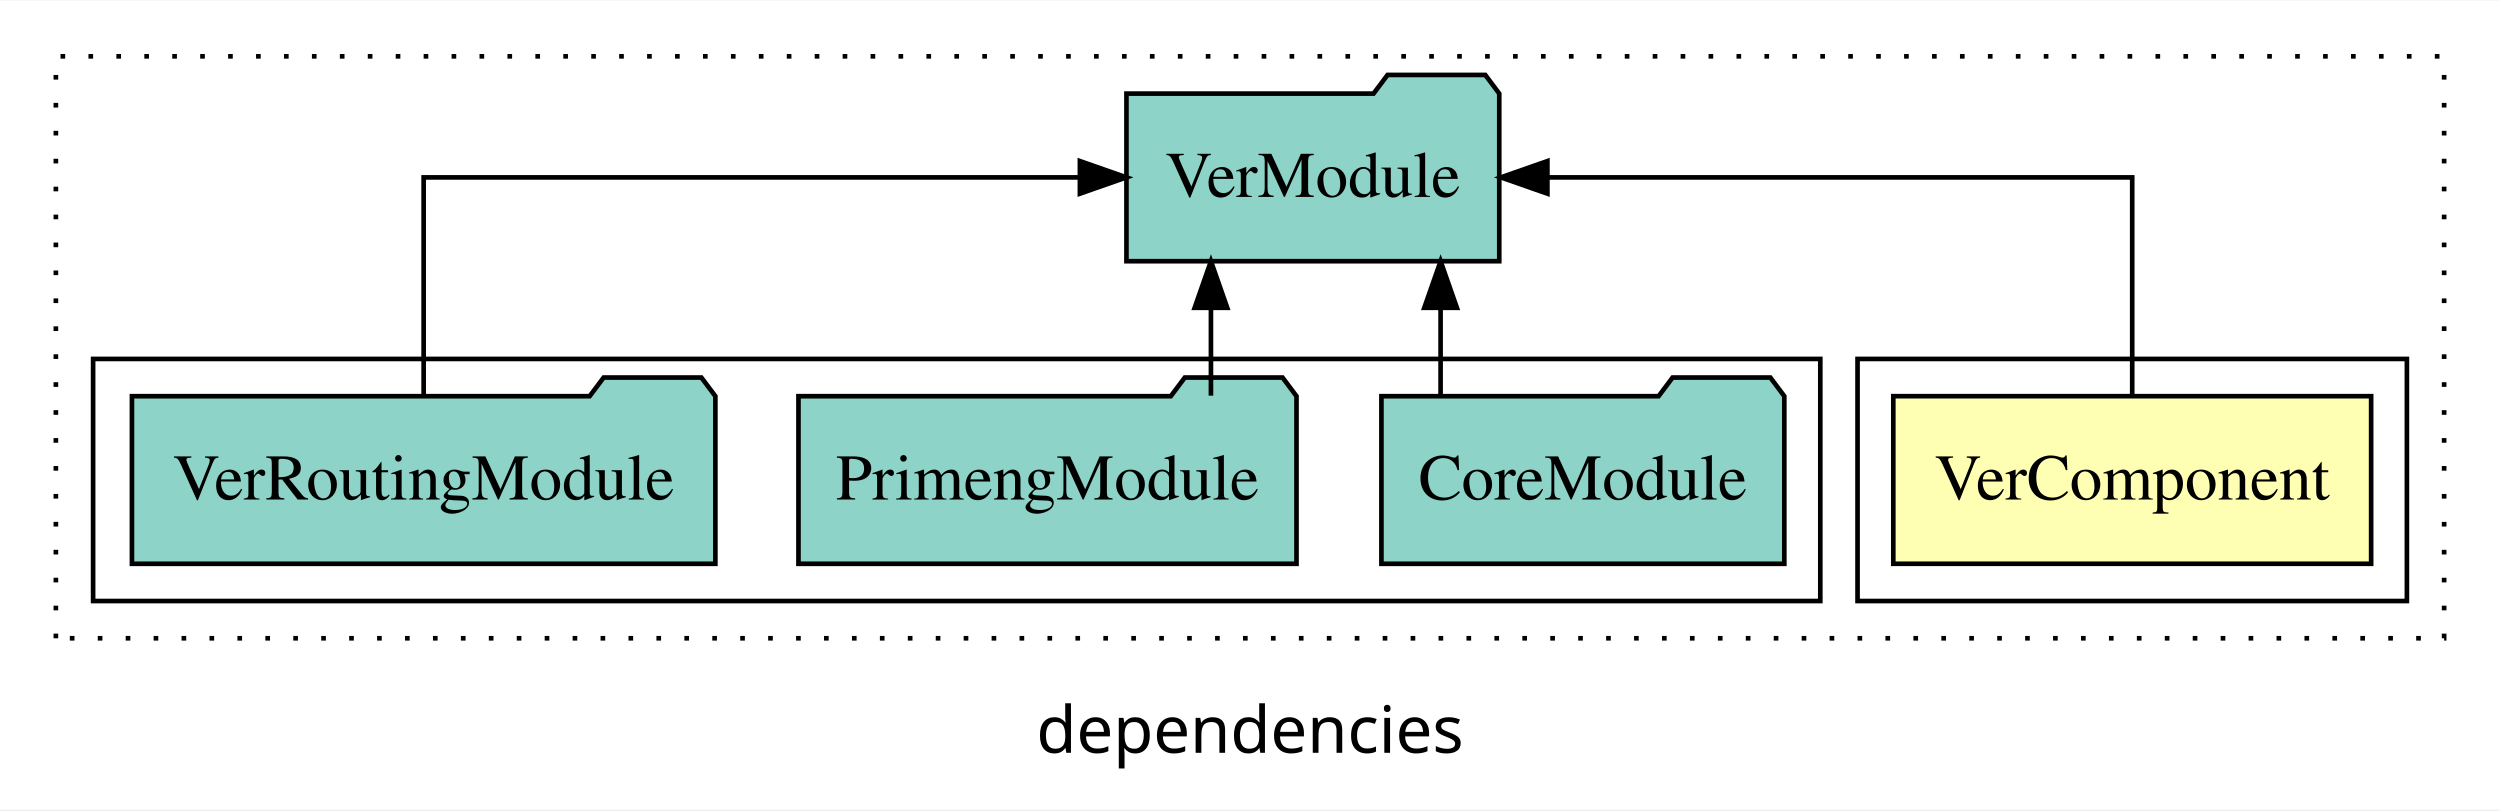
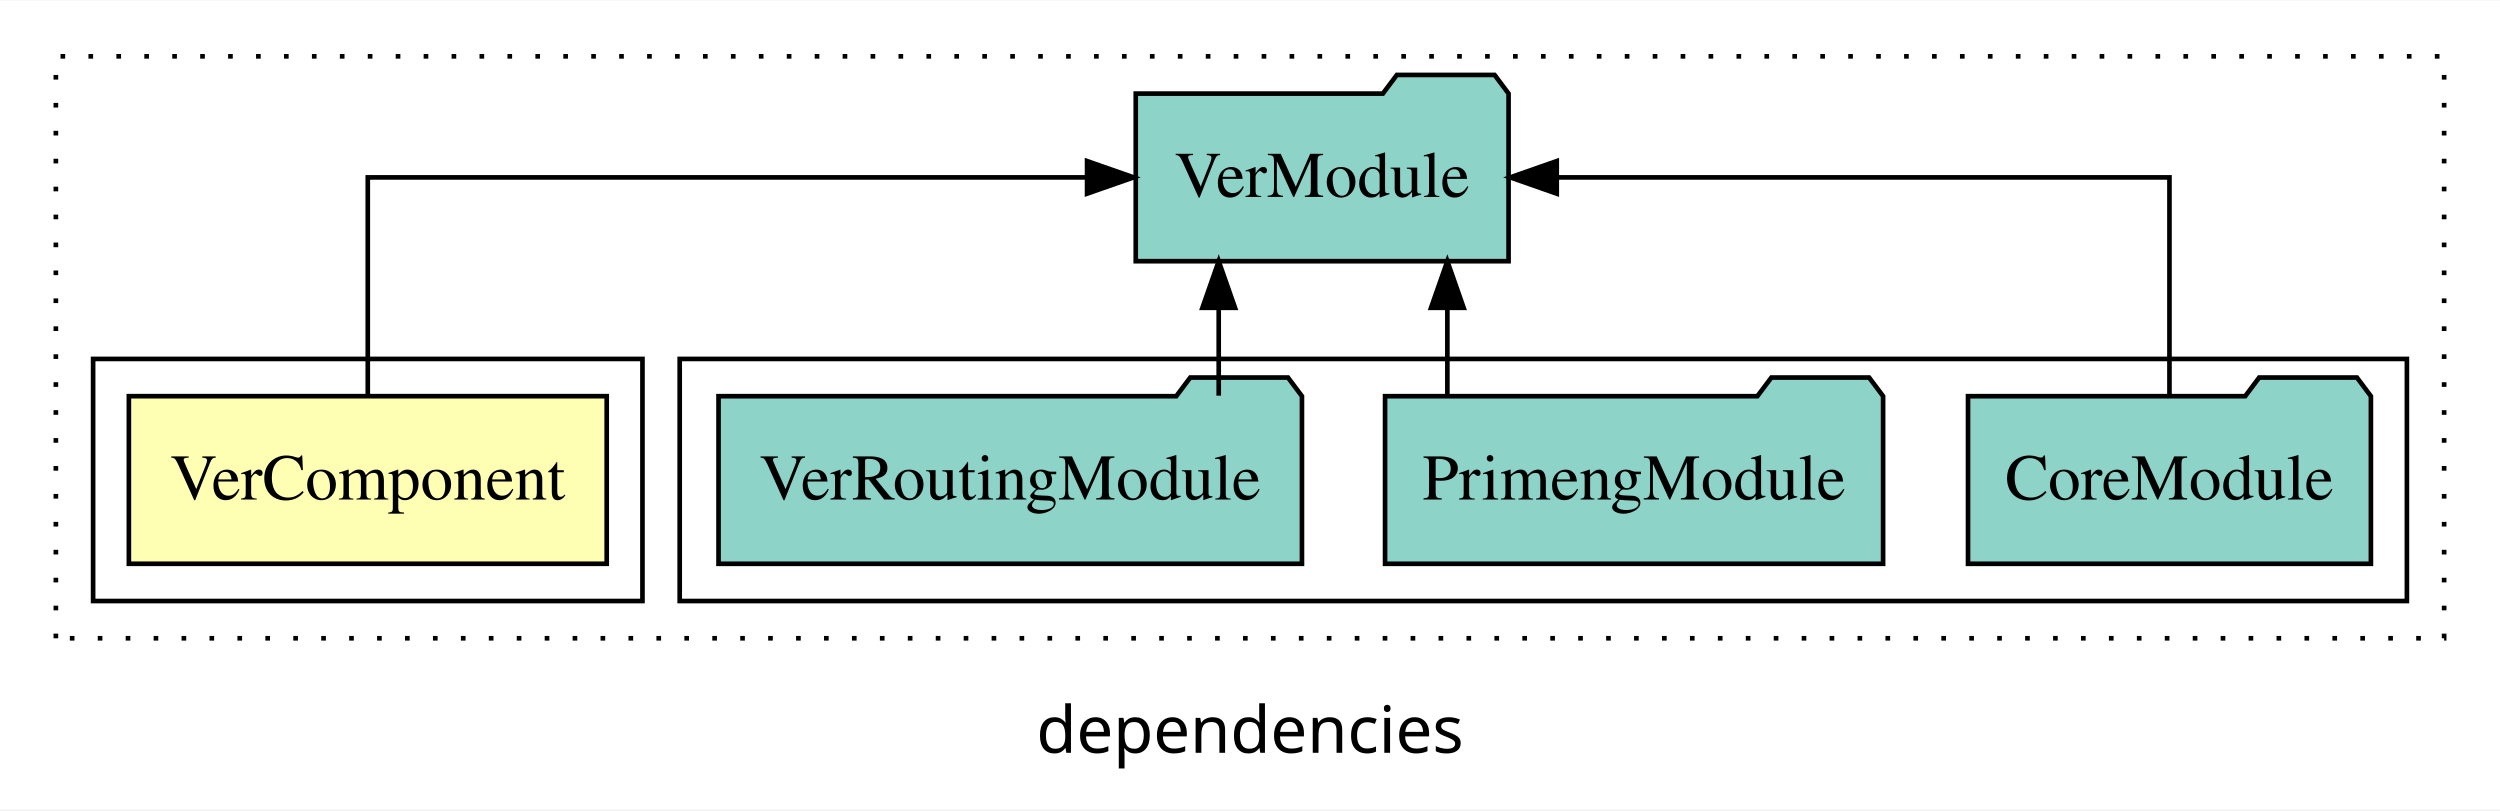
<svg xmlns="http://www.w3.org/2000/svg" width="537pt" height="174pt" viewBox="0.00 0.00 537.00 173.80">
  <g id="graph0" class="graph" transform="scale(1 1) rotate(0) translate(4 169.8)">
    <polygon fill="white" stroke="transparent" points="-4,4 -4,-169.8 533,-169.8 533,4 -4,4" />
    <text text-anchor="middle" x="264.5" y="-8.2" font-family="sans-serif" font-size="14.00">dependencies</text>
    <g id="clust1" class="cluster">
      <polygon fill="none" stroke="black" stroke-dasharray="1,5" points="8,-32.8 8,-157.8 521,-157.8 521,-32.8 8,-32.8" />
    </g>
+     <g id="clust4" class="cluster">
+       <polygon fill="none" stroke="black" points="142,-40.8 142,-92.8 513,-92.8 513,-40.8 142,-40.8" />
+     </g>
    <g id="clust2" class="cluster">
-       <polygon fill="none" stroke="black" points="395,-40.8 395,-92.8 513,-92.8 513,-40.8 395,-40.8" />
-     </g>
-     <g id="clust4" class="cluster">
-       <polygon fill="none" stroke="black" points="16,-40.8 16,-92.8 387,-92.8 387,-40.8 16,-40.8" />
+       <polygon fill="none" stroke="black" points="16,-40.8 16,-92.8 134,-92.8 134,-40.8 16,-40.8" />
    </g>
    <g id="node1" class="node">
-       <polygon fill="#ffffb3" stroke="black" points="505.32,-84.8 402.68,-84.8 402.68,-48.8 505.32,-48.8 505.32,-84.8" />
-       <text text-anchor="middle" x="454" y="-62.6" font-family="Times,serif" font-size="14.00">VerComponent</text>
+       <polygon fill="#ffffb3" stroke="black" points="126.32,-84.8 23.68,-84.8 23.68,-48.8 126.32,-48.8 126.32,-84.8" />
+       <text text-anchor="middle" x="75" y="-62.6" font-family="Times,serif" font-size="14.00">VerComponent</text>
    </g>
    <g id="node2" class="node">
-       <polygon fill="#8dd3c7" stroke="black" points="318.04,-149.8 315.04,-153.8 294.04,-153.8 291.04,-149.8 237.96,-149.8 237.96,-113.8 318.04,-113.8 318.04,-149.8" />
-       <text text-anchor="middle" x="278" y="-127.6" font-family="Times,serif" font-size="14.00">VerModule</text>
+       <polygon fill="#8dd3c7" stroke="black" points="320.04,-149.8 317.04,-153.8 296.04,-153.8 293.04,-149.8 239.96,-149.8 239.96,-113.8 320.04,-113.8 320.04,-149.8" />
+       <text text-anchor="middle" x="280" y="-127.6" font-family="Times,serif" font-size="14.00">VerModule</text>
    </g>
    <g id="edge1" class="edge">
-       <path fill="none" stroke="black" d="M454,-84.91C454,-104.14 454,-131.8 454,-131.8 454,-131.8 328.38,-131.8 328.38,-131.8" />
-       <polygon fill="black" stroke="black" points="328.38,-128.3 318.38,-131.8 328.38,-135.3 328.38,-128.3" />
+       <path fill="none" stroke="black" d="M75,-84.91C75,-104.14 75,-131.8 75,-131.8 75,-131.8 229.5,-131.8 229.5,-131.8" />
+       <polygon fill="black" stroke="black" points="229.5,-135.3 239.5,-131.8 229.5,-128.3 229.5,-135.3" />
    </g>
    <g id="node3" class="node">
-       <polygon fill="#8dd3c7" stroke="black" points="379.27,-84.8 376.27,-88.8 355.27,-88.8 352.27,-84.8 292.73,-84.8 292.73,-48.8 379.27,-48.8 379.27,-84.8" />
-       <text text-anchor="middle" x="336" y="-62.6" font-family="Times,serif" font-size="14.00">CoreModule</text>
+       <polygon fill="#8dd3c7" stroke="black" points="505.27,-84.8 502.27,-88.8 481.27,-88.8 478.27,-84.8 418.73,-84.8 418.73,-48.8 505.27,-48.8 505.27,-84.8" />
+       <text text-anchor="middle" x="462" y="-62.6" font-family="Times,serif" font-size="14.00">CoreModule</text>
    </g>
    <g id="edge2" class="edge">
-       <path fill="none" stroke="black" d="M305.44,-84.91C305.44,-84.91 305.44,-103.79 305.44,-103.79" />
-       <polygon fill="black" stroke="black" points="301.94,-103.79 305.44,-113.79 308.94,-103.79 301.94,-103.79" />
+       <path fill="none" stroke="black" d="M462,-84.91C462,-104.14 462,-131.8 462,-131.8 462,-131.8 330.39,-131.8 330.39,-131.8" />
+       <polygon fill="black" stroke="black" points="330.39,-128.3 320.39,-131.8 330.39,-135.3 330.39,-128.3" />
    </g>
    <g id="node4" class="node">
-       <polygon fill="#8dd3c7" stroke="black" points="274.49,-84.8 271.49,-88.8 250.49,-88.8 247.49,-84.8 167.51,-84.8 167.51,-48.8 274.49,-48.8 274.49,-84.8" />
-       <text text-anchor="middle" x="221" y="-62.6" font-family="Times,serif" font-size="14.00">PrimengModule</text>
+       <polygon fill="#8dd3c7" stroke="black" points="400.49,-84.8 397.49,-88.8 376.49,-88.8 373.49,-84.8 293.51,-84.8 293.51,-48.8 400.49,-48.8 400.49,-84.8" />
+       <text text-anchor="middle" x="347" y="-62.6" font-family="Times,serif" font-size="14.00">PrimengModule</text>
    </g>
    <g id="edge3" class="edge">
-       <path fill="none" stroke="black" d="M256.11,-84.91C256.11,-84.91 256.11,-103.79 256.11,-103.79" />
-       <polygon fill="black" stroke="black" points="252.61,-103.79 256.11,-113.79 259.61,-103.79 252.61,-103.79" />
+       <path fill="none" stroke="black" d="M306.89,-84.91C306.89,-84.91 306.89,-103.79 306.89,-103.79" />
+       <polygon fill="black" stroke="black" points="303.39,-103.79 306.89,-113.79 310.39,-103.79 303.39,-103.79" />
    </g>
    <g id="node5" class="node">
-       <polygon fill="#8dd3c7" stroke="black" points="149.66,-84.8 146.66,-88.8 125.66,-88.8 122.66,-84.8 24.34,-84.8 24.34,-48.8 149.66,-48.8 149.66,-84.8" />
-       <text text-anchor="middle" x="87" y="-62.6" font-family="Times,serif" font-size="14.00">VerRoutingModule</text>
+       <polygon fill="#8dd3c7" stroke="black" points="275.66,-84.8 272.66,-88.8 251.66,-88.8 248.66,-84.8 150.34,-84.8 150.34,-48.8 275.66,-48.8 275.66,-84.8" />
+       <text text-anchor="middle" x="213" y="-62.6" font-family="Times,serif" font-size="14.00">VerRoutingModule</text>
    </g>
    <g id="edge4" class="edge">
-       <path fill="none" stroke="black" d="M87,-84.91C87,-104.14 87,-131.8 87,-131.8 87,-131.8 227.96,-131.8 227.96,-131.8" />
-       <polygon fill="black" stroke="black" points="227.96,-135.3 237.96,-131.8 227.96,-128.3 227.96,-135.3" />
+       <path fill="none" stroke="black" d="M257.78,-84.91C257.78,-84.91 257.78,-103.79 257.78,-103.79" />
+       <polygon fill="black" stroke="black" points="254.28,-103.79 257.78,-113.79 261.28,-103.79 254.28,-103.79" />
    </g>
  </g>
</svg>
